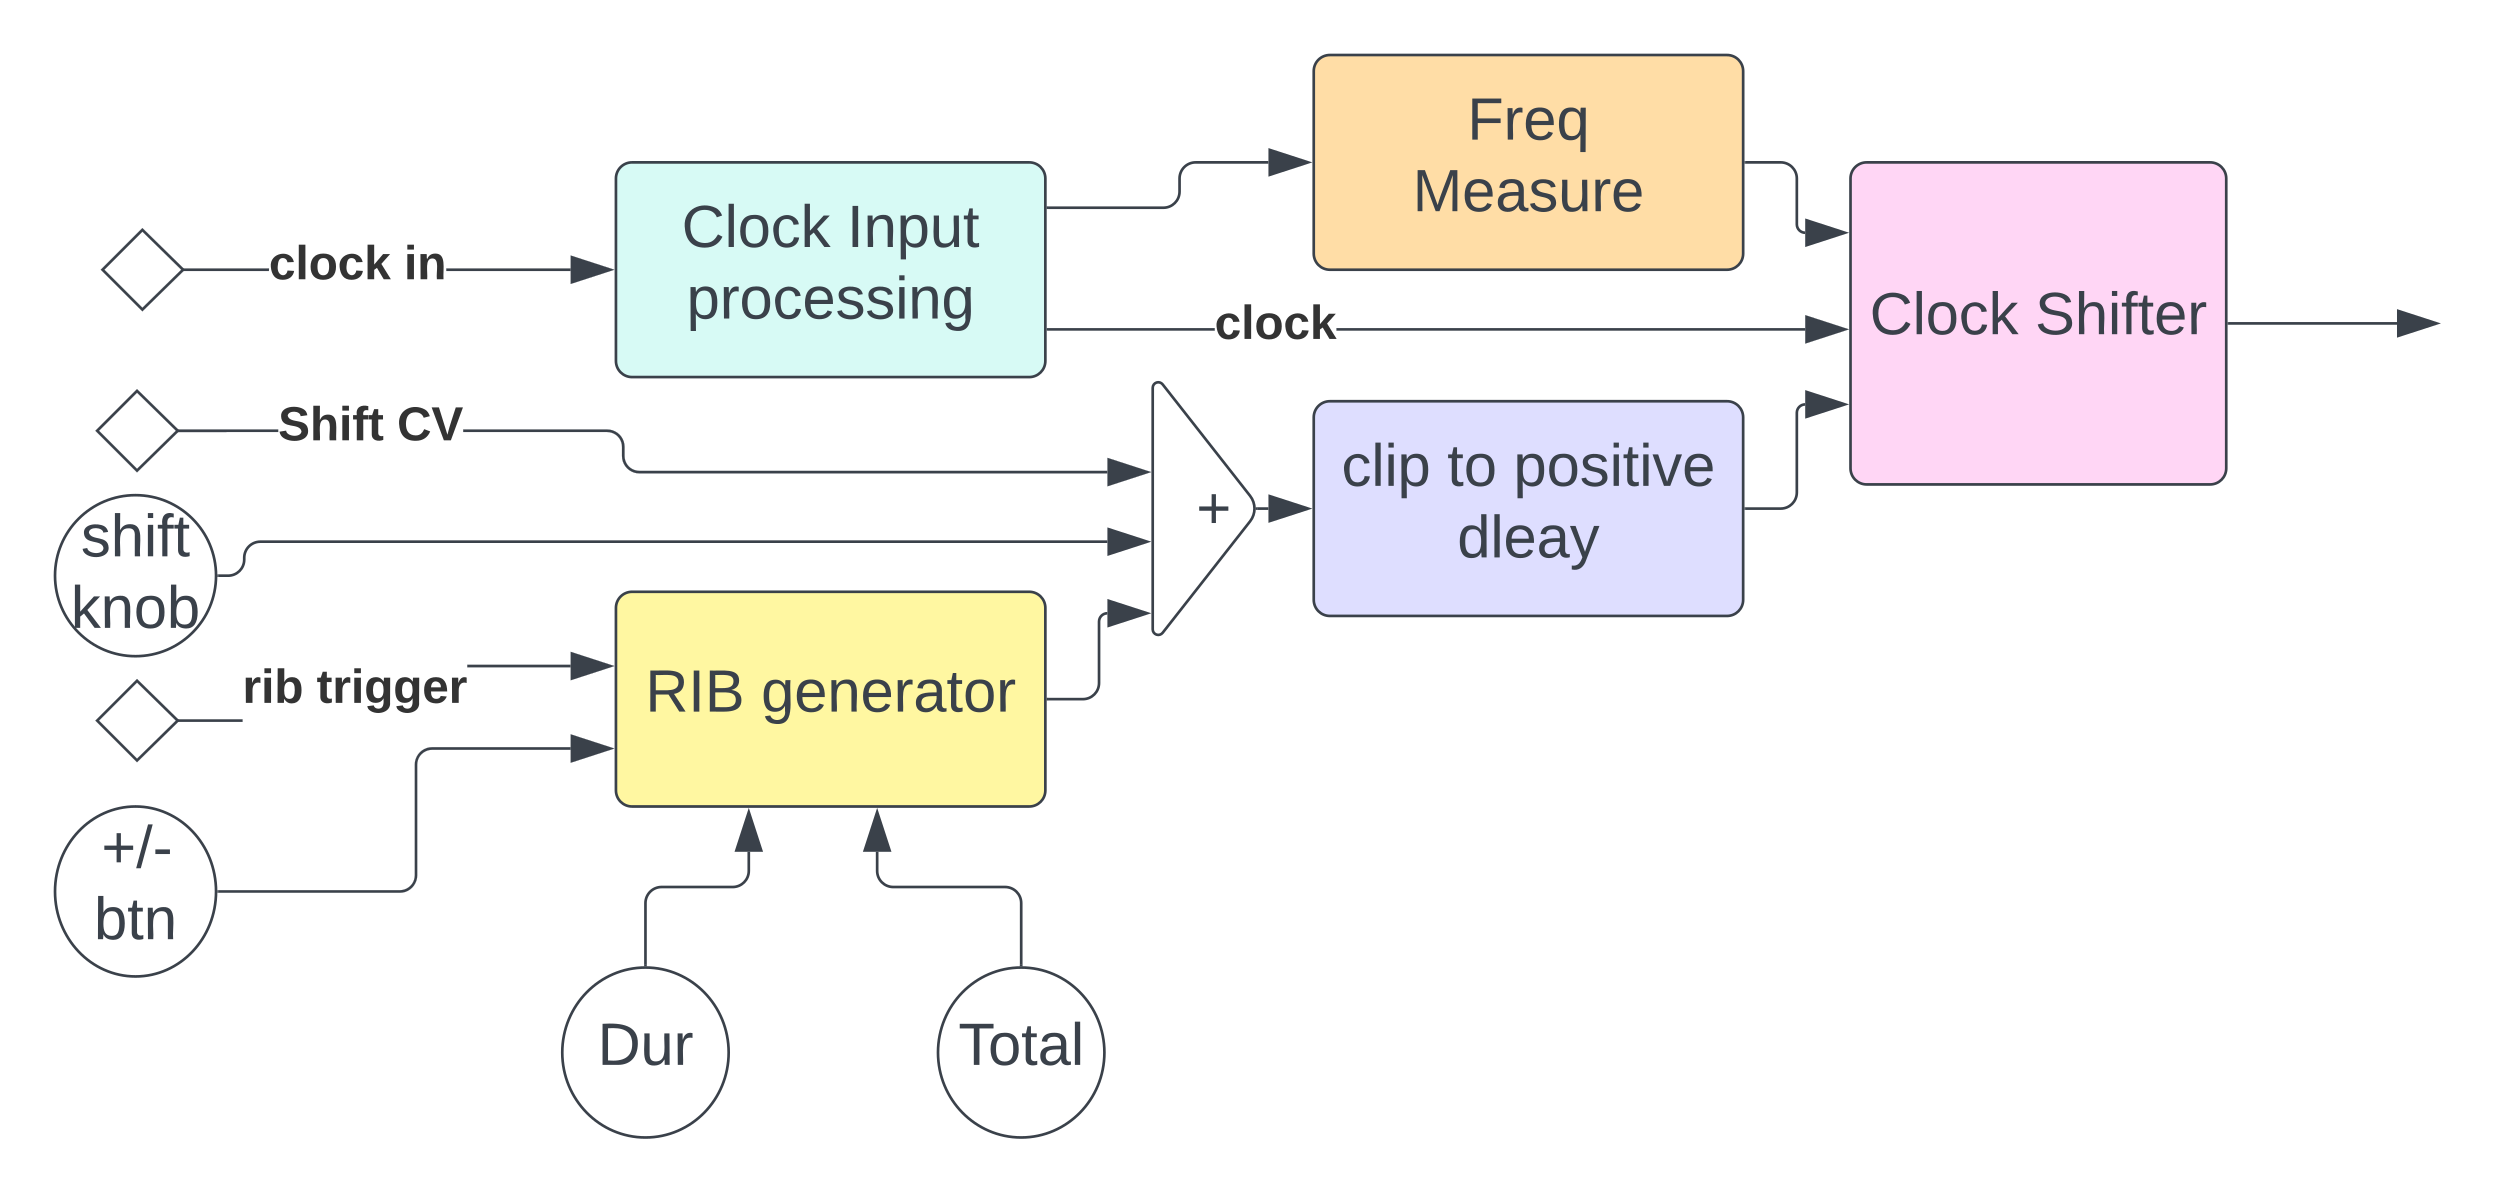
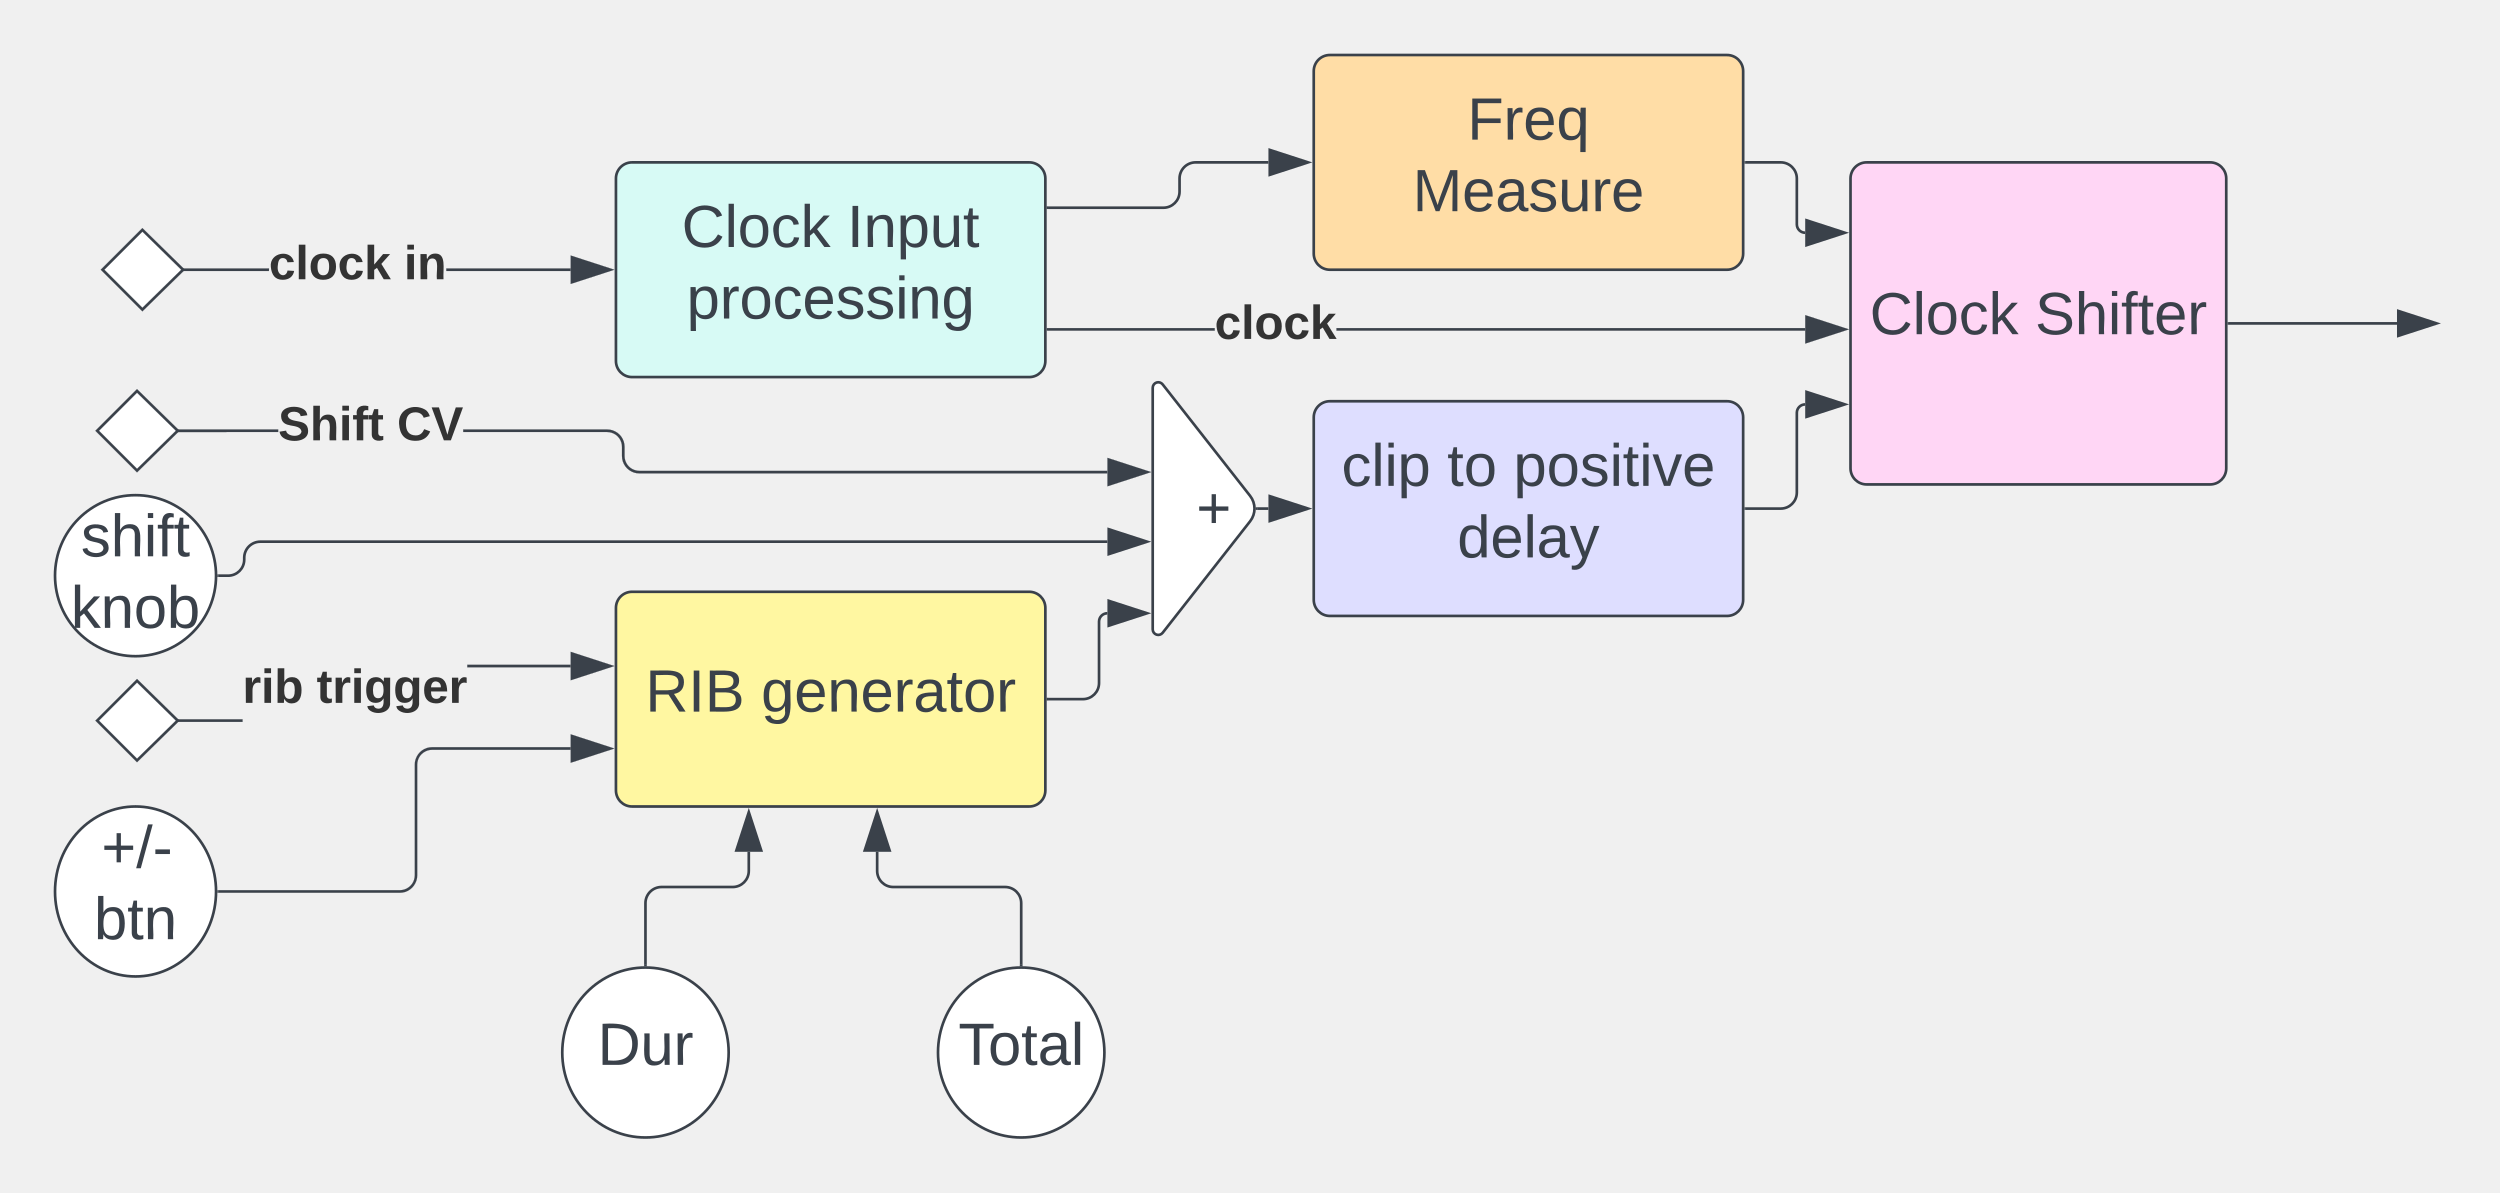
<svg xmlns="http://www.w3.org/2000/svg" xmlns:ns1="lucid" xmlns:xlink="http://www.w3.org/1999/xlink" width="931.5" height="444.33">
  <g transform="translate(-50.5 -39.5)" ns1:page-tab-id="0_0">
-     <path d="M0 0h1000v500H0z" fill="#fff" />
    <path d="M280 106a6 6 0 0 1 6-6h148a6 6 0 0 1 6 6v68a6 6 0 0 1-6 6H286a6 6 0 0 1-6-6z" stroke="#3a414a" fill="#d7faf5" />
    <use xlink:href="#a" transform="matrix(1,0,0,1,285,105) translate(19.50617 26.52778)" />
    <use xlink:href="#b" transform="matrix(1,0,0,1,285,105) translate(81.11111 26.52778)" />
    <use xlink:href="#c" transform="matrix(1,0,0,1,285,105) translate(21.35802 53.19444)" />
    <path d="M150.7 140.47H118.4v-.94h32.33zm112.42 0H216.8v-.94h46.32z" stroke="#3a414a" stroke-width=".05" fill="#3a414a" />
    <path d="M118.7 140l-15.14 14.85L88.7 140l14.86-14.85z" fill="#fff" />
    <path d="M119.4 140l-15.85 15.52L88.03 140l15.52-15.52zm-30.02 0l14.18 14.18L118.03 140l-14.47-14.18z" stroke="#3a414a" stroke-width=".05" fill="#3a414a" />
    <path d="M277.88 140l-14.26 4.63v-9.26z" fill="#3a414a" />
    <path d="M279.42 140l-16.28 5.3v-10.6zm-15.33 3.98l12.25-3.98-12.26-3.98z" stroke="#3a414a" stroke-width=".05" fill="#3a414a" />
    <use xlink:href="#d" transform="matrix(1,0,0,1,150.713,129.3333) translate(0 14.22222)" />
    <use xlink:href="#e" transform="matrix(1,0,0,1,150.713,129.3333) translate(50.32099 14.22222)" />
    <path d="M280 266a6 6 0 0 1 6-6h148a6 6 0 0 1 6 6v68a6 6 0 0 1-6 6H286a6 6 0 0 1-6-6z" stroke="#3a414a" fill="#fff7a1" />
    <use xlink:href="#f" transform="matrix(1,0,0,1,285,265) translate(5.95679 39.65278)" />
    <use xlink:href="#g" transform="matrix(1,0,0,1,285,265) translate(49.10494 39.65278)" />
    <path d="M740 106a6 6 0 0 1 6-6h128a6 6 0 0 1 6 6v108a6 6 0 0 1-6 6H746a6 6 0 0 1-6-6z" stroke="#3a414a" fill="#ffd6f5" />
    <use xlink:href="#a" transform="matrix(1,0,0,1,745,105) translate(2.160494 59.02778)" />
    <use xlink:href="#h" transform="matrix(1,0,0,1,745,105) translate(63.76543 59.02778)" />
    <path d="M503.1 162.7H441v-.95h62.1zm220.02 0H548.48v-.95h174.64z" stroke="#3a414a" stroke-width=".05" fill="#3a414a" />
    <path d="M441 162.7h-.5v-.95h.5z" fill="#3a414a" />
    <path stroke="#3a414a" stroke-width=".05" fill="#3a414a" />
    <path d="M737.88 162.22l-14.26 4.64v-9.27z" fill="#3a414a" />
    <path d="M739.42 162.22l-16.28 5.3v-10.6zm-15.33 3.98l12.25-3.98-12.26-3.98z" stroke="#3a414a" stroke-width=".05" fill="#3a414a" />
    <use xlink:href="#i" transform="matrix(1,0,0,1,503.0944,151.5556) translate(0 14.22222)" />
    <path d="M131 254c0 16.57-13.43 30-30 30s-30-13.43-30-30 13.43-30 30-30 30 13.43 30 30z" stroke="#3a414a" fill="#fff" />
    <use xlink:href="#j" transform="matrix(1,0,0,1,76,229) translate(4.660494 17.77778)" />
    <use xlink:href="#k" transform="matrix(1,0,0,1,76,229) translate(0.9259259 44.44444)" />
    <path d="M132 254h3.5a6 6 0 0 0 6-6v-.67a6 6 0 0 1 6-6h315.62" stroke="#3a414a" fill="none" />
    <path d="M132 254.47h-.54l.04-.46-.02-.47h.53z" stroke="#3a414a" stroke-width=".05" fill="#3a414a" />
    <path d="M477.88 241.33l-14.26 4.64v-9.27z" stroke="#3a414a" fill="#3a414a" />
    <path d="M140.87 308.48h-24.5v-.96h24.5zm122.25-20.34h-38.5v-.95h38.5z" stroke="#3a414a" stroke-width=".05" fill="#3a414a" />
    <path d="M116.7 308l-15.14 14.85L86.7 308l14.86-14.85z" fill="#fff" />
    <path d="M117.4 308l-15.85 15.52L86.03 308l15.52-15.52zm-30.02 0l14.18 14.18L116.03 308l-14.47-14.18z" stroke="#3a414a" stroke-width=".05" fill="#3a414a" />
    <path d="M277.88 287.67l-14.26 4.63v-9.27z" fill="#3a414a" />
    <path d="M279.42 287.67l-16.28 5.3v-10.6zm-15.33 3.98l12.25-3.98-12.26-4z" stroke="#3a414a" stroke-width=".05" fill="#3a414a" />
    <use xlink:href="#l" transform="matrix(1,0,0,1,140.8735,287.1667) translate(0 14.22222)" />
    <use xlink:href="#m" transform="matrix(1,0,0,1,140.8735,287.1667) translate(27.60494 14.22222)" />
    <path d="M483.7 182.72A2.07 2.07 0 0 0 480 184v90a2.07 2.07 0 0 0 3.7 1.28l32.6-41.56a7.65 7.65 0 0 0 0-9.44z" stroke="#3a414a" fill="#fff" />
    <use xlink:href="#n" transform="matrix(6.123233995736766e-17,1,-1,6.123233995736766e-17,515,183.0004) translate(39.52352 19.65278)" />
    <path d="M518.93 229h4.2" stroke="#3a414a" fill="none" />
    <path d="M518.94 229.47h-.54l.03-.47-.03-.47h.54z" stroke="#3a414a" stroke-width=".05" fill="#3a414a" />
    <path d="M537.88 229l-14.26 4.63v-9.26z" stroke="#3a414a" fill="#3a414a" />
    <path d="M131 371.67c0 17.5-13.43 31.66-30 31.66s-30-14.17-30-31.66c0-17.5 13.43-31.67 30-31.67s30 14.18 30 31.67z" stroke="#3a414a" fill="#fff" />
    <use xlink:href="#o" transform="matrix(1,0,0,1,76,345) translate(12.26426 17.77778)" />
    <use xlink:href="#p" transform="matrix(1,0,0,1,76,345) translate(9.572901 44.44444)" />
    <path d="M540 66a6 6 0 0 1 6-6h148a6 6 0 0 1 6 6v68a6 6 0 0 1-6 6H546a6 6 0 0 1-6-6z" stroke="#3a414a" fill="#ffdda6" />
    <use xlink:href="#q" transform="matrix(1,0,0,1,545,65) translate(52.22222 26.52778)" />
    <use xlink:href="#r" transform="matrix(1,0,0,1,545,65) translate(31.85185 53.19444)" />
    <path d="M441 116.9h43a6 6 0 0 0 6-6V106a6 6 0 0 1 6-6h27.12" stroke="#3a414a" fill="none" />
    <path d="M441 117.36h-.5v-.95h.5z" stroke="#3a414a" stroke-width=".05" fill="#3a414a" />
    <path d="M537.88 100l-14.26 4.64v-9.28z" stroke="#3a414a" fill="#3a414a" />
    <path d="M701 100h13a6 6 0 0 1 6 6v17.1a3.12 3.12 0 0 0 3.12 3.12" stroke="#3a414a" fill="none" />
    <path d="M701 100.47h-.5v-.94h.5z" stroke="#3a414a" stroke-width=".05" fill="#3a414a" />
    <path d="M737.88 126.22l-14.26 4.64v-9.27z" stroke="#3a414a" fill="#3a414a" />
    <path d="M540 195a6 6 0 0 1 6-6h148a6 6 0 0 1 6 6v68a6 6 0 0 1-6 6H546a6 6 0 0 1-6-6z" stroke="#3a414a" fill="#dedeff" />
    <use xlink:href="#s" transform="matrix(1,0,0,1,545,194) translate(5.37037 26.52778)" />
    <use xlink:href="#t" transform="matrix(1,0,0,1,545,194) translate(44.75309 26.52778)" />
    <use xlink:href="#u" transform="matrix(1,0,0,1,545,194) translate(69.44444 26.52778)" />
    <use xlink:href="#v" transform="matrix(1,0,0,1,545,194) translate(48.48765 53.19444)" />
    <path d="M701 229h13a6 6 0 0 0 6-6v-29.72a3.12 3.12 0 0 1 3.12-3.1" stroke="#3a414a" fill="none" />
    <path d="M701 229.47h-.5v-.94h.5z" stroke="#3a414a" stroke-width=".05" fill="#3a414a" />
    <path d="M737.88 190.17l-14.26 4.63v-9.27z" stroke="#3a414a" fill="#3a414a" />
    <path d="M277.76 199.6l1 .24.93.4.86.52.77.66.66.77.52.86.4.94.23 1 .08.98v3.4l.06.88.2.85.33.8.45.75.56.66.66.57.74.45.8.33.85.2.87.08h174.35v.94h-174.4l-.98-.07-1-.24-.93-.4-.86-.52-.77-.66-.66-.77-.52-.86-.4-.94-.23-1-.08-.98v-3.4l-.06-.88-.2-.85-.33-.8-.45-.75-.56-.66-.66-.57-.74-.45-.8-.33-.85-.2-.87-.08H223.1v-.94h53.67zm-161.38.88v-.95h37.77v.94z" stroke="#3a414a" stroke-width=".05" fill="#3a414a" />
    <path d="M116.7 200l-15.14 14.85L86.7 200l14.86-14.85z" fill="#fff" />
    <path d="M117.4 200l-15.85 15.52L86.03 200l15.52-15.52zm-30.02 0l14.18 14.18L116.03 200l-14.47-14.18z" stroke="#3a414a" stroke-width=".05" fill="#3a414a" />
    <path d="M477.88 215.4l-14.26 4.63v-9.27z" fill="#3a414a" />
    <path d="M479.42 215.4l-16.28 5.3v-10.6zm-15.33 3.98l12.25-3.98-12.26-3.98z" stroke="#3a414a" stroke-width=".05" fill="#3a414a" />
    <use xlink:href="#w" transform="matrix(1,0,0,1,154.1507,189.3333) translate(0 14.22222)" />
    <use xlink:href="#x" transform="matrix(1,0,0,1,154.1507,189.3333) translate(44.2963 14.22222)" />
    <path d="M441 300h13a6 6 0 0 0 6-6v-22.88a3.12 3.12 0 0 1 3.12-3.12" stroke="#3a414a" fill="none" />
    <path d="M441 300.48h-.5v-.96h.5z" stroke="#3a414a" stroke-width=".05" fill="#3a414a" />
    <path d="M477.88 268l-14.26 4.63v-9.26z" stroke="#3a414a" fill="#3a414a" />
    <path d="M263.12 318.88h-51.6l-.88.06-.85.2-.8.34-.75.45-.66.56-.57.65-.45.74-.33.8-.2.84-.07.88v41.26l-.08 1-.24 1-.4.93-.52.87-.66.78-.77.66-.86.54-.94.4-1 .22-.98.08H132v-.95h67.48l.9-.08.83-.2.8-.33.75-.47.66-.56.57-.66.45-.73.33-.8.2-.84.08-.88v-41.27l.07-1 .24-.98.4-.94.52-.87.66-.78.77-.66.86-.53.94-.4 1-.23.98-.07h51.64z" stroke="#3a414a" stroke-width=".05" fill="#3a414a" />
    <path d="M132 372.14h-.54l.04-.47-.03-.48h.54z" fill="#3a414a" />
    <path stroke="#3a414a" stroke-width=".05" fill="#3a414a" />
    <path d="M277.88 318.4l-14.26 4.64v-9.28z" fill="#3a414a" />
    <path d="M279.42 318.4l-16.28 5.3v-10.6zm-15.33 3.98l12.25-3.98-12.26-3.98z" stroke="#3a414a" stroke-width=".05" fill="#3a414a" />
    <path d="M462 431.67c0 17.5-13.88 31.66-31 31.66-17.12 0-31-14.17-31-31.66 0-17.5 13.88-31.67 31-31.67 17.12 0 31 14.18 31 31.67z" stroke="#3a414a" fill="#fff" />
    <g>
      <use xlink:href="#y" transform="matrix(1,0,0,1,405,405) translate(2.604938 31.27778)" />
    </g>
    <path d="M322 431.67c0 17.5-13.88 31.66-31 31.66-17.12 0-31-14.17-31-31.66 0-17.5 13.88-31.67 31-31.67 17.12 0 31 14.18 31 31.67z" stroke="#3a414a" fill="#fff" />
    <g>
      <use xlink:href="#z" transform="matrix(1,0,0,1,265,405) translate(8.160494 31.27778)" />
    </g>
    <path d="M291 399v-23a6 6 0 0 1 6-6h26.5a6 6 0 0 0 6-6v-7.12" stroke="#3a414a" fill="none" />
    <path d="M291.48 399.54l-.48-.04-.48.03V399h.96z" stroke="#3a414a" stroke-width=".05" fill="#3a414a" />
    <path d="M329.5 342.12l4.63 14.26h-9.26z" stroke="#3a414a" fill="#3a414a" />
    <path d="M431 399v-23a6 6 0 0 0-6-6h-41.67a6 6 0 0 1-6-6v-7.12" stroke="#3a414a" fill="none" />
    <path d="M431.48 399.54l-.48-.04-.48.03V399h.96z" stroke="#3a414a" stroke-width=".05" fill="#3a414a" />
    <path d="M377.33 342.12l4.64 14.26h-9.27z" stroke="#3a414a" fill="#3a414a" />
    <path d="M881 160h62.62" stroke="#3a414a" fill="none" />
    <path d="M881 160.47h-.5v-.94h.5z" stroke="#3a414a" stroke-width=".05" fill="#3a414a" />
    <path d="M958.38 160l-14.26 4.63v-9.26z" stroke="#3a414a" fill="#3a414a" />
    <defs>
      <path fill="#3a414a" d="M212-179c-10-28-35-45-73-45-59 0-87 40-87 99 0 60 29 101 89 101 43 0 62-24 78-52l27 14C228-24 195 4 139 4 59 4 22-46 18-125c-6-104 99-153 187-111 19 9 31 26 39 46" id="A" />
      <path fill="#3a414a" d="M24 0v-261h32V0H24" id="B" />
      <path fill="#3a414a" d="M100-194c62-1 85 37 85 99 1 63-27 99-86 99S16-35 15-95c0-66 28-99 85-99zM99-20c44 1 53-31 53-75 0-43-8-75-51-75s-53 32-53 75 10 74 51 75" id="C" />
      <path fill="#3a414a" d="M96-169c-40 0-48 33-48 73s9 75 48 75c24 0 41-14 43-38l32 2c-6 37-31 61-74 61-59 0-76-41-82-99-10-93 101-131 147-64 4 7 5 14 7 22l-32 3c-4-21-16-35-41-35" id="D" />
      <path fill="#3a414a" d="M143 0L79-87 56-68V0H24v-261h32v163l83-92h37l-77 82L181 0h-38" id="E" />
      <g id="a">
        <use transform="matrix(0.0617284,0,0,0.0617284,0,0)" xlink:href="#A" />
        <use transform="matrix(0.0617284,0,0,0.0617284,15.98765,0)" xlink:href="#B" />
        <use transform="matrix(0.0617284,0,0,0.0617284,20.8642,0)" xlink:href="#C" />
        <use transform="matrix(0.0617284,0,0,0.0617284,33.20988,0)" xlink:href="#D" />
        <use transform="matrix(0.0617284,0,0,0.0617284,44.32099,0)" xlink:href="#E" />
      </g>
      <path fill="#3a414a" d="M33 0v-248h34V0H33" id="F" />
      <path fill="#3a414a" d="M117-194c89-4 53 116 60 194h-32v-121c0-31-8-49-39-48C34-167 62-67 57 0H25l-1-190h30c1 10-1 24 2 32 11-22 29-35 61-36" id="G" />
      <path fill="#3a414a" d="M115-194c55 1 70 41 70 98S169 2 115 4C84 4 66-9 55-30l1 105H24l-1-265h31l2 30c10-21 28-34 59-34zm-8 174c40 0 45-34 45-75s-6-73-45-74c-42 0-51 32-51 76 0 43 10 73 51 73" id="H" />
      <path fill="#3a414a" d="M84 4C-5 8 30-112 23-190h32v120c0 31 7 50 39 49 72-2 45-101 50-169h31l1 190h-30c-1-10 1-25-2-33-11 22-28 36-60 37" id="I" />
      <path fill="#3a414a" d="M59-47c-2 24 18 29 38 22v24C64 9 27 4 27-40v-127H5v-23h24l9-43h21v43h35v23H59v120" id="J" />
      <g id="b">
        <use transform="matrix(0.0617284,0,0,0.0617284,0,0)" xlink:href="#F" />
        <use transform="matrix(0.0617284,0,0,0.0617284,6.17284,0)" xlink:href="#G" />
        <use transform="matrix(0.0617284,0,0,0.0617284,18.51852,0)" xlink:href="#H" />
        <use transform="matrix(0.0617284,0,0,0.0617284,30.8642,0)" xlink:href="#I" />
        <use transform="matrix(0.0617284,0,0,0.0617284,43.20988,0)" xlink:href="#J" />
      </g>
      <path fill="#3a414a" d="M114-163C36-179 61-72 57 0H25l-1-190h30c1 12-1 29 2 39 6-27 23-49 58-41v29" id="K" />
      <path fill="#3a414a" d="M100-194c63 0 86 42 84 106H49c0 40 14 67 53 68 26 1 43-12 49-29l28 8c-11 28-37 45-77 45C44 4 14-33 15-96c1-61 26-98 85-98zm52 81c6-60-76-77-97-28-3 7-6 17-6 28h103" id="L" />
      <path fill="#3a414a" d="M135-143c-3-34-86-38-87 0 15 53 115 12 119 90S17 21 10-45l28-5c4 36 97 45 98 0-10-56-113-15-118-90-4-57 82-63 122-42 12 7 21 19 24 35" id="M" />
      <path fill="#3a414a" d="M24-231v-30h32v30H24zM24 0v-190h32V0H24" id="N" />
      <path fill="#3a414a" d="M177-190C167-65 218 103 67 71c-23-6-38-20-44-43l32-5c15 47 100 32 89-28v-30C133-14 115 1 83 1 29 1 15-40 15-95c0-56 16-97 71-98 29-1 48 16 59 35 1-10 0-23 2-32h30zM94-22c36 0 50-32 50-73 0-42-14-75-50-75-39 0-46 34-46 75s6 73 46 73" id="O" />
      <g id="c">
        <use transform="matrix(0.0617284,0,0,0.0617284,0,0)" xlink:href="#H" />
        <use transform="matrix(0.0617284,0,0,0.0617284,12.34568,0)" xlink:href="#K" />
        <use transform="matrix(0.0617284,0,0,0.0617284,19.69136,0)" xlink:href="#C" />
        <use transform="matrix(0.0617284,0,0,0.0617284,32.03704,0)" xlink:href="#D" />
        <use transform="matrix(0.0617284,0,0,0.0617284,43.14815,0)" xlink:href="#L" />
        <use transform="matrix(0.0617284,0,0,0.0617284,55.49383,0)" xlink:href="#M" />
        <use transform="matrix(0.0617284,0,0,0.0617284,66.60494,0)" xlink:href="#M" />
        <use transform="matrix(0.0617284,0,0,0.0617284,77.71605,0)" xlink:href="#N" />
        <use transform="matrix(0.0617284,0,0,0.0617284,82.59259,0)" xlink:href="#G" />
        <use transform="matrix(0.0617284,0,0,0.0617284,94.93827,0)" xlink:href="#O" />
      </g>
      <path fill="#333" d="M190-63c-7 42-38 67-86 67-59 0-84-38-90-98-12-110 154-137 174-36l-49 2c-2-19-15-32-35-32-30 0-35 28-38 64-6 74 65 87 74 30" id="P" />
      <path fill="#333" d="M25 0v-261h50V0H25" id="Q" />
      <path fill="#333" d="M110-194c64 0 96 36 96 99 0 64-35 99-97 99-61 0-95-36-95-99 0-62 34-99 96-99zm-1 164c35 0 45-28 45-65 0-40-10-65-43-65-34 0-45 26-45 65 0 36 10 65 43 65" id="R" />
      <path fill="#333" d="M147 0L96-86 75-71V0H25v-261h50v150l67-79h53l-66 74L201 0h-54" id="S" />
      <g id="d">
        <use transform="matrix(0.04938272,0,0,0.04938272,0,0)" xlink:href="#P" />
        <use transform="matrix(0.04938272,0,0,0.04938272,9.876543,0)" xlink:href="#Q" />
        <use transform="matrix(0.04938272,0,0,0.04938272,14.81481,0)" xlink:href="#R" />
        <use transform="matrix(0.04938272,0,0,0.04938272,25.62963,0)" xlink:href="#P" />
        <use transform="matrix(0.04938272,0,0,0.04938272,35.50617,0)" xlink:href="#S" />
      </g>
      <path fill="#333" d="M25-224v-37h50v37H25zM25 0v-190h50V0H25" id="T" />
      <path fill="#333" d="M135-194c87-1 58 113 63 194h-50c-7-57 23-157-34-157-59 0-34 97-39 157H25l-1-190h47c2 12-1 28 3 38 12-26 28-41 61-42" id="U" />
      <g id="e">
        <use transform="matrix(0.04938272,0,0,0.04938272,0,0)" xlink:href="#T" />
        <use transform="matrix(0.04938272,0,0,0.04938272,4.938272,0)" xlink:href="#U" />
      </g>
      <path fill="#3a414a" d="M233-177c-1 41-23 64-60 70L243 0h-38l-65-103H63V0H30v-248c88 3 205-21 203 71zM63-129c60-2 137 13 137-47 0-61-80-42-137-45v92" id="V" />
      <path fill="#3a414a" d="M160-131c35 5 61 23 61 61C221 17 115-2 30 0v-248c76 3 177-17 177 60 0 33-19 50-47 57zm-97-11c50-1 110 9 110-42 0-47-63-36-110-37v79zm0 115c55-2 124 14 124-45 0-56-70-42-124-44v89" id="W" />
      <g id="f">
        <use transform="matrix(0.0617284,0,0,0.0617284,0,0)" xlink:href="#V" />
        <use transform="matrix(0.0617284,0,0,0.0617284,15.98765,0)" xlink:href="#F" />
        <use transform="matrix(0.0617284,0,0,0.0617284,22.16049,0)" xlink:href="#W" />
      </g>
      <path fill="#3a414a" d="M141-36C126-15 110 5 73 4 37 3 15-17 15-53c-1-64 63-63 125-63 3-35-9-54-41-54-24 1-41 7-42 31l-33-3c5-37 33-52 76-52 45 0 72 20 72 64v82c-1 20 7 32 28 27v20c-31 9-61-2-59-35zM48-53c0 20 12 33 32 33 41-3 63-29 60-74-43 2-92-5-92 41" id="X" />
      <g id="g">
        <use transform="matrix(0.0617284,0,0,0.0617284,0,0)" xlink:href="#O" />
        <use transform="matrix(0.0617284,0,0,0.0617284,12.34568,0)" xlink:href="#L" />
        <use transform="matrix(0.0617284,0,0,0.0617284,24.69136,0)" xlink:href="#G" />
        <use transform="matrix(0.0617284,0,0,0.0617284,37.03704,0)" xlink:href="#L" />
        <use transform="matrix(0.0617284,0,0,0.0617284,49.38272,0)" xlink:href="#K" />
        <use transform="matrix(0.0617284,0,0,0.0617284,56.7284,0)" xlink:href="#X" />
        <use transform="matrix(0.0617284,0,0,0.0617284,69.07407,0)" xlink:href="#J" />
        <use transform="matrix(0.0617284,0,0,0.0617284,75.24691,0)" xlink:href="#C" />
        <use transform="matrix(0.0617284,0,0,0.0617284,87.59259,0)" xlink:href="#K" />
      </g>
      <path fill="#3a414a" d="M185-189c-5-48-123-54-124 2 14 75 158 14 163 119 3 78-121 87-175 55-17-10-28-26-33-46l33-7c5 56 141 63 141-1 0-78-155-14-162-118-5-82 145-84 179-34 5 7 8 16 11 25" id="Y" />
      <path fill="#3a414a" d="M106-169C34-169 62-67 57 0H25v-261h32l-1 103c12-21 28-36 61-36 89 0 53 116 60 194h-32v-121c2-32-8-49-39-48" id="Z" />
      <path fill="#3a414a" d="M101-234c-31-9-42 10-38 44h38v23H63V0H32v-167H5v-23h27c-7-52 17-82 69-68v24" id="aa" />
      <g id="h">
        <use transform="matrix(0.0617284,0,0,0.0617284,0,0)" xlink:href="#Y" />
        <use transform="matrix(0.0617284,0,0,0.0617284,14.81481,0)" xlink:href="#Z" />
        <use transform="matrix(0.0617284,0,0,0.0617284,27.16049,0)" xlink:href="#N" />
        <use transform="matrix(0.0617284,0,0,0.0617284,32.03704,0)" xlink:href="#aa" />
        <use transform="matrix(0.0617284,0,0,0.0617284,38.20988,0)" xlink:href="#J" />
        <use transform="matrix(0.0617284,0,0,0.0617284,44.38272,0)" xlink:href="#L" />
        <use transform="matrix(0.0617284,0,0,0.0617284,56.7284,0)" xlink:href="#K" />
      </g>
      <g id="i">
        <use transform="matrix(0.04938272,0,0,0.04938272,0,0)" xlink:href="#P" />
        <use transform="matrix(0.04938272,0,0,0.04938272,9.876543,0)" xlink:href="#Q" />
        <use transform="matrix(0.04938272,0,0,0.04938272,14.81481,0)" xlink:href="#R" />
        <use transform="matrix(0.04938272,0,0,0.04938272,25.62963,0)" xlink:href="#P" />
        <use transform="matrix(0.04938272,0,0,0.04938272,35.50617,0)" xlink:href="#S" />
      </g>
      <g id="j">
        <use transform="matrix(0.0617284,0,0,0.0617284,0,0)" xlink:href="#M" />
        <use transform="matrix(0.0617284,0,0,0.0617284,11.11111,0)" xlink:href="#Z" />
        <use transform="matrix(0.0617284,0,0,0.0617284,23.45679,0)" xlink:href="#N" />
        <use transform="matrix(0.0617284,0,0,0.0617284,28.33333,0)" xlink:href="#aa" />
        <use transform="matrix(0.0617284,0,0,0.0617284,34.50617,0)" xlink:href="#J" />
      </g>
      <path fill="#3a414a" d="M115-194c53 0 69 39 70 98 0 66-23 100-70 100C84 3 66-7 56-30L54 0H23l1-261h32v101c10-23 28-34 59-34zm-8 174c40 0 45-34 45-75 0-40-5-75-45-74-42 0-51 32-51 76 0 43 10 73 51 73" id="ab" />
      <g id="k">
        <use transform="matrix(0.0617284,0,0,0.0617284,0,0)" xlink:href="#E" />
        <use transform="matrix(0.0617284,0,0,0.0617284,11.11111,0)" xlink:href="#G" />
        <use transform="matrix(0.0617284,0,0,0.0617284,23.45679,0)" xlink:href="#C" />
        <use transform="matrix(0.0617284,0,0,0.0617284,35.80247,0)" xlink:href="#ab" />
      </g>
      <path fill="#333" d="M135-150c-39-12-60 13-60 57V0H25l-1-190h47c2 13-1 29 3 40 6-28 27-53 61-41v41" id="ac" />
      <path fill="#333" d="M135-194c52 0 70 43 70 98 0 56-19 99-73 100-30 1-46-15-58-35L72 0H24l1-261h50v104c11-23 29-37 60-37zM114-30c31 0 40-27 40-66 0-37-7-63-39-63s-41 28-41 65c0 36 8 64 40 64" id="ad" />
      <g id="l">
        <use transform="matrix(0.04938272,0,0,0.04938272,0,0)" xlink:href="#ac" />
        <use transform="matrix(0.04938272,0,0,0.04938272,6.91358,0)" xlink:href="#T" />
        <use transform="matrix(0.04938272,0,0,0.04938272,11.85185,0)" xlink:href="#ad" />
      </g>
      <path fill="#333" d="M115-3C79 11 28 4 28-45v-112H4v-33h27l15-45h31v45h36v33H77v99c-1 23 16 31 38 25v30" id="ae" />
      <path fill="#333" d="M195-6C206 82 75 100 31 46c-4-6-6-13-8-21l49-6c3 16 16 24 34 25 40 0 42-37 40-79-11 22-30 35-61 35-53 0-70-43-70-97 0-56 18-96 73-97 30 0 46 14 59 34l2-30h47zm-90-29c32 0 41-27 41-63 0-35-9-62-40-62-32 0-39 29-40 63 0 36 9 62 39 62" id="af" />
      <path fill="#333" d="M185-48c-13 30-37 53-82 52C43 2 14-33 14-96s30-98 90-98c62 0 83 45 84 108H66c0 31 8 55 39 56 18 0 30-7 34-22zm-45-69c5-46-57-63-70-21-2 6-4 13-4 21h74" id="ag" />
      <g id="m">
        <use transform="matrix(0.04938272,0,0,0.04938272,0,0)" xlink:href="#ae" />
        <use transform="matrix(0.04938272,0,0,0.04938272,5.876543,0)" xlink:href="#ac" />
        <use transform="matrix(0.04938272,0,0,0.04938272,12.79012,0)" xlink:href="#T" />
        <use transform="matrix(0.04938272,0,0,0.04938272,17.7284,0)" xlink:href="#af" />
        <use transform="matrix(0.04938272,0,0,0.04938272,28.54321,0)" xlink:href="#af" />
        <use transform="matrix(0.04938272,0,0,0.04938272,39.35802,0)" xlink:href="#ag" />
        <use transform="matrix(0.04938272,0,0,0.04938272,49.23457,0)" xlink:href="#ac" />
      </g>
      <path fill="#3a414a" d="M118-107v75H92v-75H18v-26h74v-75h26v75h74v26h-74" id="ah" />
      <use transform="matrix(0.0617284,0,0,0.0617284,0,0)" xlink:href="#ah" id="n" />
      <path fill="#3a414a" d="M0 4l72-265h28L28 4H0" id="ai" />
      <path fill="#3a414a" d="M16-82v-28h88v28H16" id="aj" />
      <g id="o">
        <use transform="matrix(0.0617284,0,0,0.0617284,0,0)" xlink:href="#ah" />
        <use transform="matrix(0.0617284,0,0,0.0617284,12.96296,0)" xlink:href="#ai" />
        <use transform="matrix(0.0617284,0,0,0.0617284,19.1358,0)" xlink:href="#aj" />
      </g>
      <g id="p">
        <use transform="matrix(0.0617284,0,0,0.0617284,0,0)" xlink:href="#ab" />
        <use transform="matrix(0.0617284,0,0,0.0617284,12.34568,0)" xlink:href="#J" />
        <use transform="matrix(0.0617284,0,0,0.0617284,18.51852,0)" xlink:href="#G" />
      </g>
      <path fill="#3a414a" d="M63-220v92h138v28H63V0H30v-248h175v28H63" id="ak" />
      <path fill="#3a414a" d="M145-31C134-9 116 4 85 4 32 4 16-35 15-94c0-59 17-99 70-100 32-1 48 14 60 33 0-11-1-24 2-32h30l-1 268h-32zM93-21c41 0 51-33 51-76s-8-73-50-73c-40 0-46 35-46 75s5 74 45 74" id="al" />
      <g id="q">
        <use transform="matrix(0.0617284,0,0,0.0617284,0,0)" xlink:href="#ak" />
        <use transform="matrix(0.0617284,0,0,0.0617284,13.51852,0)" xlink:href="#K" />
        <use transform="matrix(0.0617284,0,0,0.0617284,20.8642,0)" xlink:href="#L" />
        <use transform="matrix(0.0617284,0,0,0.0617284,33.20988,0)" xlink:href="#al" />
      </g>
      <path fill="#3a414a" d="M240 0l2-218c-23 76-54 145-80 218h-23L58-218 59 0H30v-248h44l77 211c21-75 51-140 76-211h43V0h-30" id="am" />
      <g id="r">
        <use transform="matrix(0.0617284,0,0,0.0617284,0,0)" xlink:href="#am" />
        <use transform="matrix(0.0617284,0,0,0.0617284,18.45679,0)" xlink:href="#L" />
        <use transform="matrix(0.0617284,0,0,0.0617284,30.80247,0)" xlink:href="#X" />
        <use transform="matrix(0.0617284,0,0,0.0617284,43.14815,0)" xlink:href="#M" />
        <use transform="matrix(0.0617284,0,0,0.0617284,54.25926,0)" xlink:href="#I" />
        <use transform="matrix(0.0617284,0,0,0.0617284,66.60494,0)" xlink:href="#K" />
        <use transform="matrix(0.0617284,0,0,0.0617284,73.95062,0)" xlink:href="#L" />
      </g>
      <g id="s">
        <use transform="matrix(0.0617284,0,0,0.0617284,0,0)" xlink:href="#D" />
        <use transform="matrix(0.0617284,0,0,0.0617284,11.11111,0)" xlink:href="#B" />
        <use transform="matrix(0.0617284,0,0,0.0617284,15.98765,0)" xlink:href="#N" />
        <use transform="matrix(0.0617284,0,0,0.0617284,20.8642,0)" xlink:href="#H" />
      </g>
      <g id="t">
        <use transform="matrix(0.0617284,0,0,0.0617284,0,0)" xlink:href="#J" />
        <use transform="matrix(0.0617284,0,0,0.0617284,6.17284,0)" xlink:href="#C" />
      </g>
      <path fill="#3a414a" d="M108 0H70L1-190h34L89-25l56-165h34" id="an" />
      <g id="u">
        <use transform="matrix(0.0617284,0,0,0.0617284,0,0)" xlink:href="#H" />
        <use transform="matrix(0.0617284,0,0,0.0617284,12.34568,0)" xlink:href="#C" />
        <use transform="matrix(0.0617284,0,0,0.0617284,24.69136,0)" xlink:href="#M" />
        <use transform="matrix(0.0617284,0,0,0.0617284,35.80247,0)" xlink:href="#N" />
        <use transform="matrix(0.0617284,0,0,0.0617284,40.67901,0)" xlink:href="#J" />
        <use transform="matrix(0.0617284,0,0,0.0617284,46.85185,0)" xlink:href="#N" />
        <use transform="matrix(0.0617284,0,0,0.0617284,51.7284,0)" xlink:href="#an" />
        <use transform="matrix(0.0617284,0,0,0.0617284,62.83951,0)" xlink:href="#L" />
      </g>
      <path fill="#3a414a" d="M85-194c31 0 48 13 60 33l-1-100h32l1 261h-30c-2-10 0-23-3-31C134-8 116 4 85 4 32 4 16-35 15-94c0-66 23-100 70-100zm9 24c-40 0-46 34-46 75 0 40 6 74 45 74 42 0 51-32 51-76 0-42-9-74-50-73" id="ao" />
      <path fill="#3a414a" d="M179-190L93 31C79 59 56 82 12 73V49c39 6 53-20 64-50L1-190h34L92-34l54-156h33" id="ap" />
      <g id="v">
        <use transform="matrix(0.0617284,0,0,0.0617284,0,0)" xlink:href="#ao" />
-         <use transform="matrix(0.0617284,0,0,0.0617284,12.34568,0)" xlink:href="#B" />
-         <use transform="matrix(0.0617284,0,0,0.0617284,17.22222,0)" xlink:href="#L" />
+         <use transform="matrix(0.0617284,0,0,0.0617284,12.34568,0)" xlink:href="#L" />
+         <use transform="matrix(0.0617284,0,0,0.0617284,24.69136,0)" xlink:href="#B" />
        <use transform="matrix(0.0617284,0,0,0.0617284,29.5679,0)" xlink:href="#X" />
        <use transform="matrix(0.0617284,0,0,0.0617284,41.91358,0)" xlink:href="#ap" />
      </g>
      <path fill="#333" d="M169-182c-1-43-94-46-97-3 18 66 151 10 154 114 3 95-165 93-204 36-6-8-10-19-12-30l50-8c3 46 112 56 116 5-17-69-150-10-154-114-4-87 153-88 188-35 5 8 8 18 10 28" id="aq" />
      <path fill="#333" d="M114-157C55-157 80-60 75 0H25v-261h50l-1 109c12-26 28-41 61-42 86-1 58 113 63 194h-50c-7-57 23-157-34-157" id="ar" />
      <path fill="#333" d="M121-226c-27-7-43 5-38 36h38v33H83V0H34v-157H6v-33h28c-9-59 32-81 87-68v32" id="as" />
      <g id="w">
        <use transform="matrix(0.04938272,0,0,0.04938272,0,0)" xlink:href="#aq" />
        <use transform="matrix(0.04938272,0,0,0.04938272,11.85185,0)" xlink:href="#ar" />
        <use transform="matrix(0.04938272,0,0,0.04938272,22.66667,0)" xlink:href="#T" />
        <use transform="matrix(0.04938272,0,0,0.04938272,27.60494,0)" xlink:href="#as" />
        <use transform="matrix(0.04938272,0,0,0.04938272,33.48148,0)" xlink:href="#ae" />
      </g>
      <path fill="#333" d="M67-125c0 53 21 87 73 88 37 1 54-22 65-47l45 17C233-25 199 4 140 4 58 4 20-42 15-125 8-235 124-281 211-232c18 10 29 29 36 50l-46 12c-8-25-30-41-62-41-52 0-71 34-72 86" id="at" />
      <path fill="#333" d="M147 0H94L2-248h55l64 206c17-72 42-137 63-206h54" id="au" />
      <g id="x">
        <use transform="matrix(0.04938272,0,0,0.04938272,0,0)" xlink:href="#at" />
        <use transform="matrix(0.04938272,0,0,0.04938272,12.79012,0)" xlink:href="#au" />
      </g>
      <path fill="#3a414a" d="M127-220V0H93v-220H8v-28h204v28h-85" id="av" />
      <g id="y">
        <use transform="matrix(0.0617284,0,0,0.0617284,0,0)" xlink:href="#av" />
        <use transform="matrix(0.0617284,0,0,0.0617284,11.04938,0)" xlink:href="#C" />
        <use transform="matrix(0.0617284,0,0,0.0617284,23.39506,0)" xlink:href="#J" />
        <use transform="matrix(0.0617284,0,0,0.0617284,29.5679,0)" xlink:href="#X" />
        <use transform="matrix(0.0617284,0,0,0.0617284,41.91358,0)" xlink:href="#B" />
      </g>
      <path fill="#3a414a" d="M30-248c118-7 216 8 213 122C240-48 200 0 122 0H30v-248zM63-27c89 8 146-16 146-99s-60-101-146-95v194" id="aw" />
      <g id="z">
        <use transform="matrix(0.0617284,0,0,0.0617284,0,0)" xlink:href="#aw" />
        <use transform="matrix(0.0617284,0,0,0.0617284,15.98765,0)" xlink:href="#I" />
        <use transform="matrix(0.0617284,0,0,0.0617284,28.33333,0)" xlink:href="#K" />
      </g>
    </defs>
  </g>
</svg>
